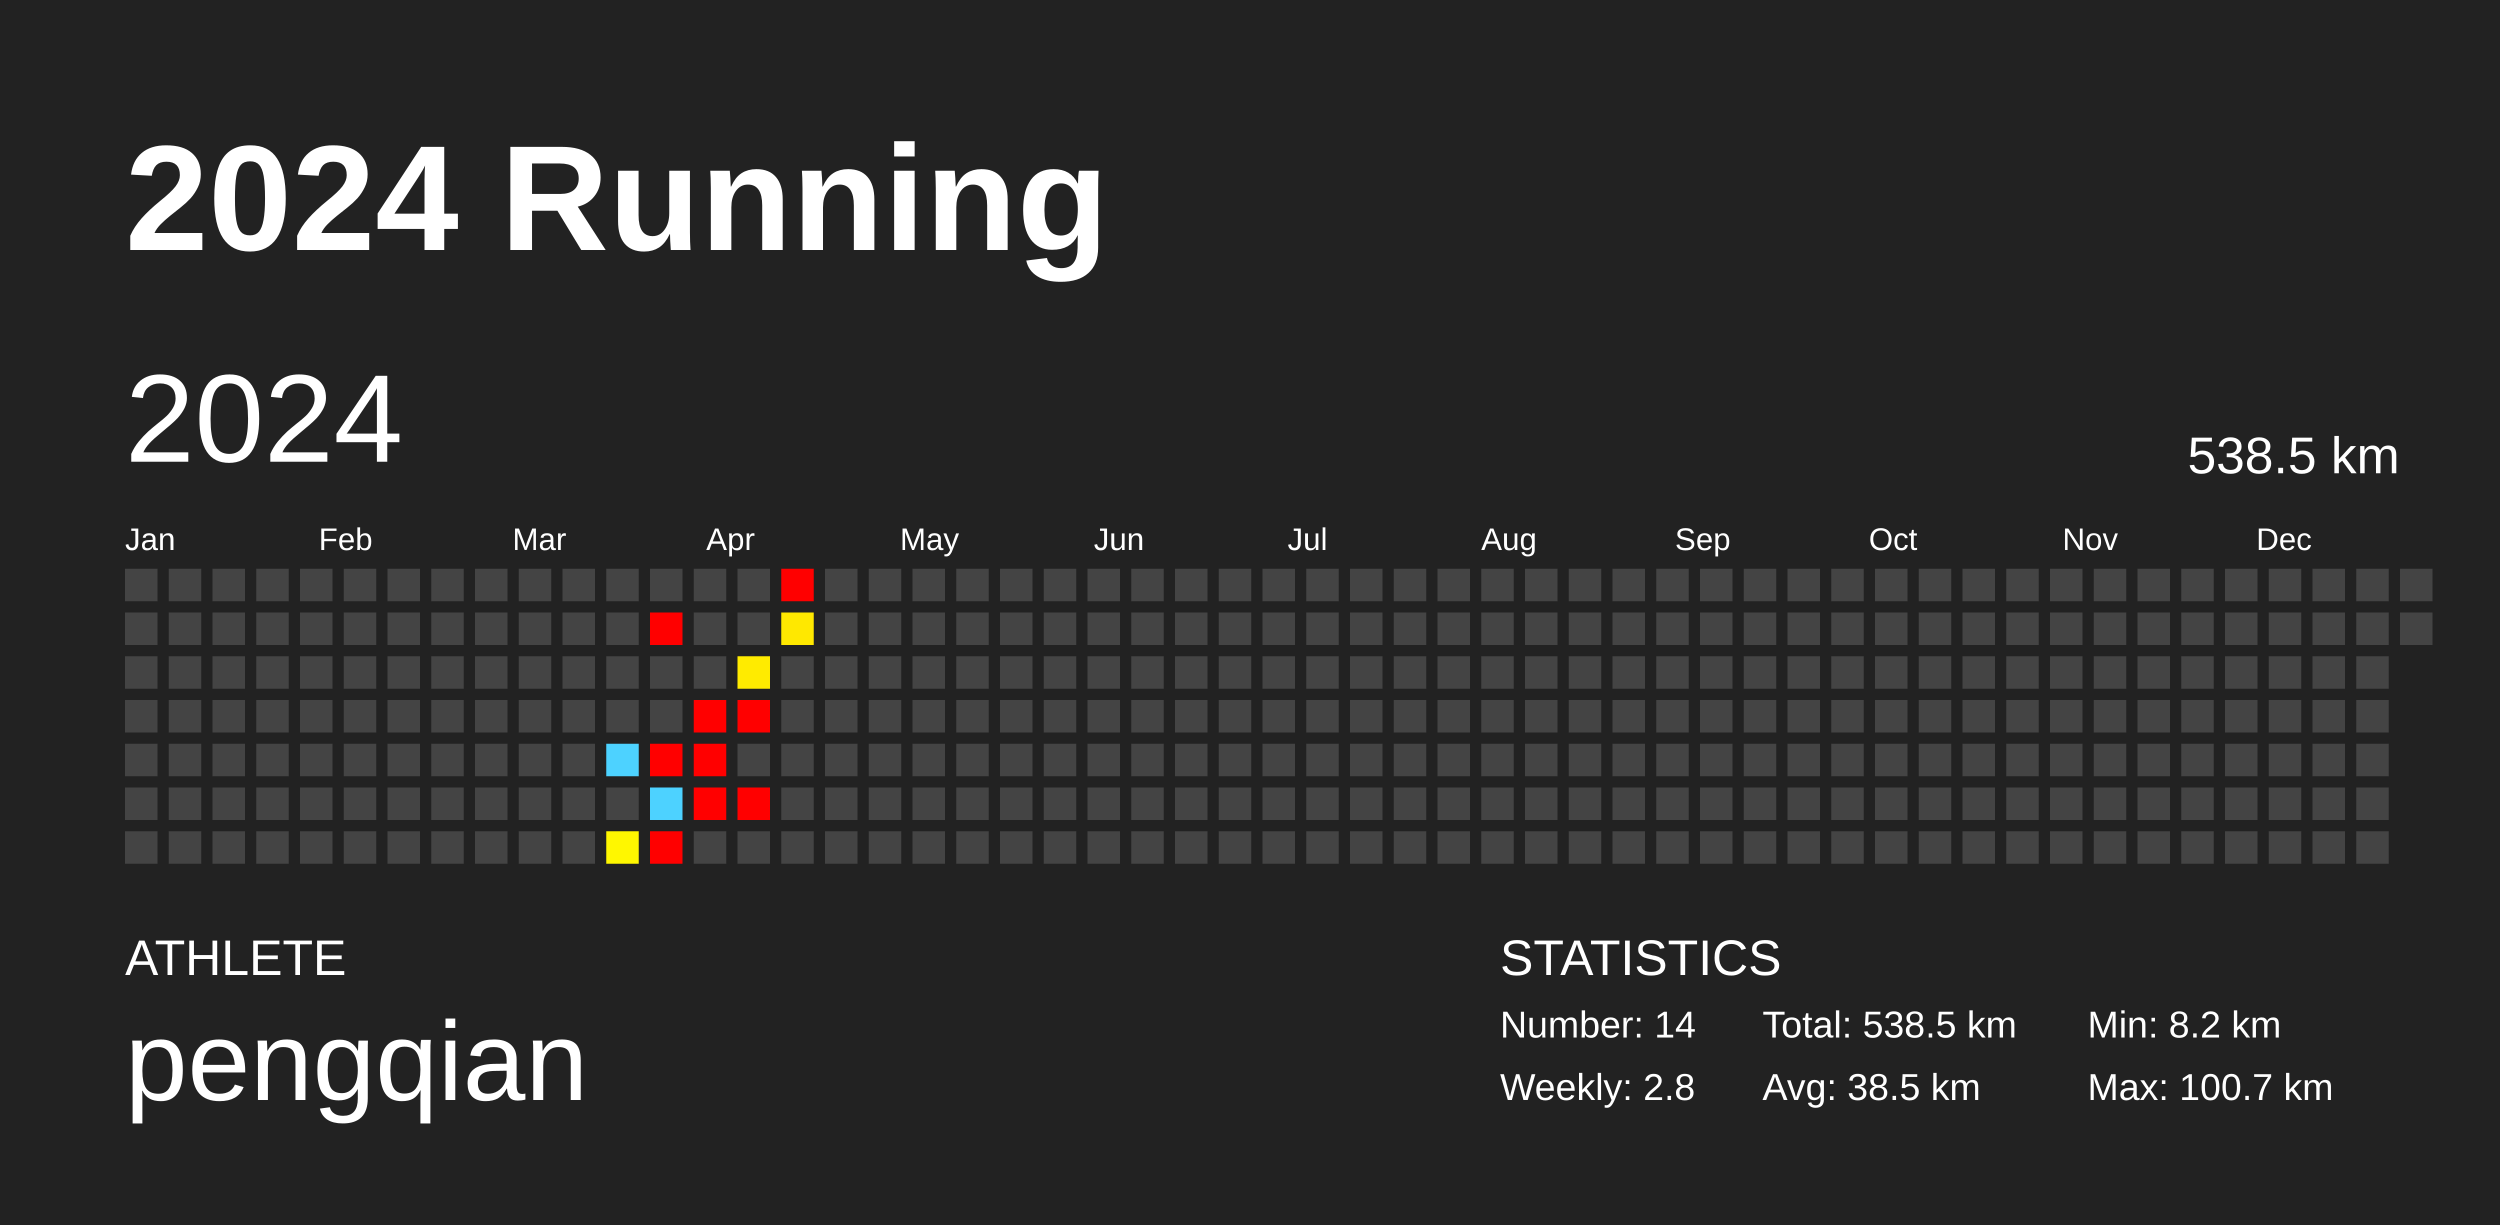
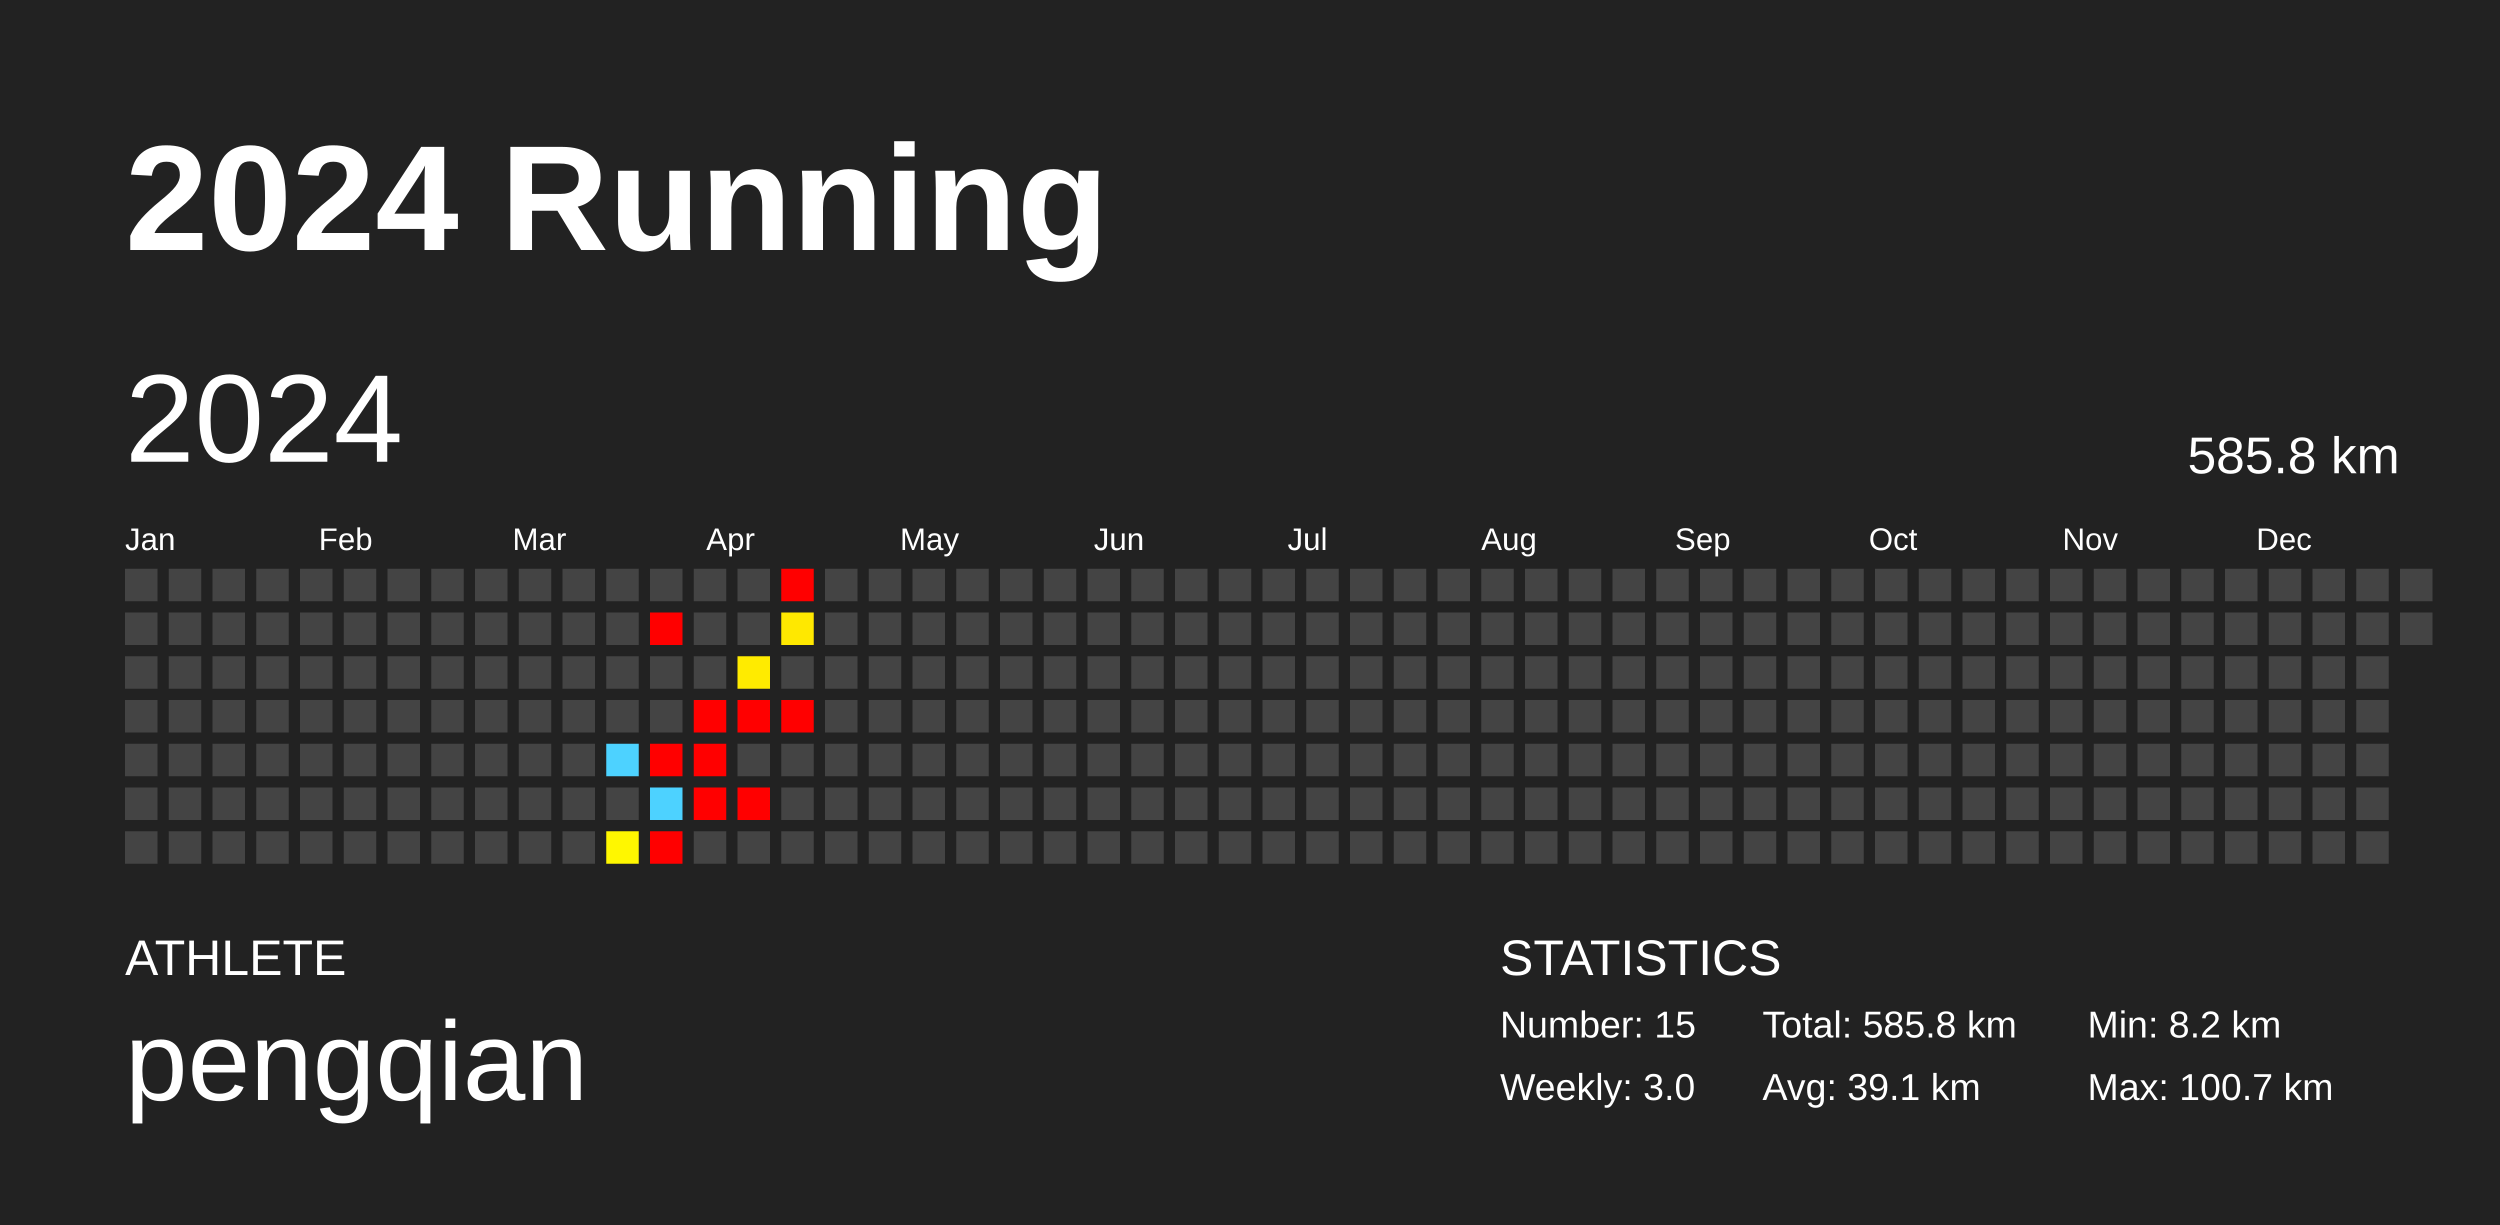
<svg xmlns="http://www.w3.org/2000/svg" baseProfile="full" height="98mm" version="1.1" viewBox="0,0,200,98" width="200mm">
  <defs />
  <rect fill="#222222" height="98" width="200" x="0" y="0" />
  <text fill="#FFFFFF" style="font-size:12px; font-family:Arial; font-weight:bold;" x="10" y="20">2024 Running</text>
  <text fill="#FFFFFF" style="font-size:4px; font-family:Arial" x="10" y="78">ATHLETE</text>
  <text fill="#FFFFFF" style="font-size:9px; font-family:Arial" x="10" y="88">pengqian</text>
  <text fill="#FFFFFF" style="font-size:4px; font-family:Arial" x="120" y="78">STATISTICS</text>
-   <text fill="#FFFFFF" style="font-size:3px; font-family:Arial" x="120" y="83">Number: 14</text>
-   <text fill="#FFFFFF" style="font-size:3px; font-family:Arial" x="120" y="88">Weekly: 2.8</text>
-   <text fill="#FFFFFF" style="font-size:3px; font-family:Arial" x="141" y="83">Total: 538.5 km</text>
-   <text fill="#FFFFFF" style="font-size:3px; font-family:Arial" x="141" y="88">Avg: 38.5 km</text>
+   <text fill="#FFFFFF" style="font-size:3px; font-family:Arial" x="120" y="83">Number: 15</text>
+   <text fill="#FFFFFF" style="font-size:3px; font-family:Arial" x="120" y="88">Weekly: 3.0</text>
+   <text fill="#FFFFFF" style="font-size:3px; font-family:Arial" x="141" y="83">Total: 585.8 km</text>
+   <text fill="#FFFFFF" style="font-size:3px; font-family:Arial" x="141" y="88">Avg: 39.1 km</text>
  <text fill="#FFFFFF" style="font-size:3px; font-family:Arial" x="167" y="83">Min: 8.2 km</text>
  <text fill="#FFFFFF" style="font-size:3px; font-family:Arial" x="167" y="88">Max: 100.7 km</text>
  <text dominant-baseline="hanging" fill="#FFFFFF" style="font-size:10.0px; font-family:Arial;" x="10" y="30">2024</text>
-   <text dominant-baseline="hanging" fill="#FFFFFF" style="font-size:4.125px; font-family:Arial;" x="175" y="35">538.5 km</text>
+   <text dominant-baseline="hanging" fill="#FFFFFF" style="font-size:4.125px; font-family:Arial;" x="175" y="35">585.8 km</text>
  <text fill="#FFFFFF" style="font-size:2.5px; font-family:Arial" x="10.0" y="44">Jan</text>
  <text fill="#FFFFFF" style="font-size:2.5px; font-family:Arial" x="25.5" y="44">Feb</text>
  <text fill="#FFFFFF" style="font-size:2.5px; font-family:Arial" x="41.0" y="44">Mar</text>
  <text fill="#FFFFFF" style="font-size:2.5px; font-family:Arial" x="56.5" y="44">Apr</text>
  <text fill="#FFFFFF" style="font-size:2.5px; font-family:Arial" x="72.0" y="44">May</text>
  <text fill="#FFFFFF" style="font-size:2.5px; font-family:Arial" x="87.5" y="44">Jun</text>
  <text fill="#FFFFFF" style="font-size:2.5px; font-family:Arial" x="103.0" y="44">Jul</text>
  <text fill="#FFFFFF" style="font-size:2.5px; font-family:Arial" x="118.5" y="44">Aug</text>
  <text fill="#FFFFFF" style="font-size:2.5px; font-family:Arial" x="134.0" y="44">Sep</text>
  <text fill="#FFFFFF" style="font-size:2.5px; font-family:Arial" x="149.5" y="44">Oct</text>
  <text fill="#FFFFFF" style="font-size:2.5px; font-family:Arial" x="165.0" y="44">Nov</text>
  <text fill="#FFFFFF" style="font-size:2.5px; font-family:Arial" x="180.5" y="44">Dec</text>
  <rect fill="#444444" height="2.6" width="2.6" x="10.0" y="45.5" />
  <rect fill="#444444" height="2.6" width="2.6" x="10.0" y="49.0" />
  <rect fill="#444444" height="2.6" width="2.6" x="10.0" y="52.5" />
  <rect fill="#444444" height="2.6" width="2.6" x="10.0" y="56.0" />
  <rect fill="#444444" height="2.6" width="2.6" x="10.0" y="59.5" />
  <rect fill="#444444" height="2.6" width="2.6" x="10.0" y="63.0" />
  <rect fill="#444444" height="2.6" width="2.6" x="10.0" y="66.5" />
  <rect fill="#444444" height="2.6" width="2.6" x="13.5" y="45.5" />
  <rect fill="#444444" height="2.6" width="2.6" x="13.5" y="49.0" />
  <rect fill="#444444" height="2.6" width="2.6" x="13.5" y="52.5" />
  <rect fill="#444444" height="2.6" width="2.6" x="13.5" y="56.0" />
  <rect fill="#444444" height="2.6" width="2.6" x="13.5" y="59.5" />
  <rect fill="#444444" height="2.6" width="2.6" x="13.5" y="63.0" />
  <rect fill="#444444" height="2.6" width="2.6" x="13.5" y="66.5" />
  <rect fill="#444444" height="2.6" width="2.6" x="17.0" y="45.5" />
  <rect fill="#444444" height="2.6" width="2.6" x="17.0" y="49.0" />
  <rect fill="#444444" height="2.6" width="2.6" x="17.0" y="52.5" />
  <rect fill="#444444" height="2.6" width="2.6" x="17.0" y="56.0" />
  <rect fill="#444444" height="2.6" width="2.6" x="17.0" y="59.5" />
  <rect fill="#444444" height="2.6" width="2.6" x="17.0" y="63.0" />
  <rect fill="#444444" height="2.6" width="2.6" x="17.0" y="66.5" />
  <rect fill="#444444" height="2.6" width="2.6" x="20.5" y="45.5" />
  <rect fill="#444444" height="2.6" width="2.6" x="20.5" y="49.0" />
  <rect fill="#444444" height="2.6" width="2.6" x="20.5" y="52.5" />
  <rect fill="#444444" height="2.6" width="2.6" x="20.5" y="56.0" />
  <rect fill="#444444" height="2.6" width="2.6" x="20.5" y="59.5" />
  <rect fill="#444444" height="2.6" width="2.6" x="20.5" y="63.0" />
  <rect fill="#444444" height="2.6" width="2.6" x="20.5" y="66.5" />
  <rect fill="#444444" height="2.6" width="2.6" x="24.0" y="45.5" />
  <rect fill="#444444" height="2.6" width="2.6" x="24.0" y="49.0" />
  <rect fill="#444444" height="2.6" width="2.6" x="24.0" y="52.5" />
  <rect fill="#444444" height="2.6" width="2.6" x="24.0" y="56.0" />
  <rect fill="#444444" height="2.6" width="2.6" x="24.0" y="59.5" />
  <rect fill="#444444" height="2.6" width="2.6" x="24.0" y="63.0" />
  <rect fill="#444444" height="2.6" width="2.6" x="24.0" y="66.5" />
  <rect fill="#444444" height="2.6" width="2.6" x="27.5" y="45.5" />
  <rect fill="#444444" height="2.6" width="2.6" x="27.5" y="49.0" />
  <rect fill="#444444" height="2.6" width="2.6" x="27.5" y="52.5" />
  <rect fill="#444444" height="2.6" width="2.6" x="27.5" y="56.0" />
  <rect fill="#444444" height="2.6" width="2.6" x="27.5" y="59.5" />
  <rect fill="#444444" height="2.6" width="2.6" x="27.5" y="63.0" />
  <rect fill="#444444" height="2.6" width="2.6" x="27.5" y="66.5" />
  <rect fill="#444444" height="2.6" width="2.6" x="31.0" y="45.5" />
  <rect fill="#444444" height="2.6" width="2.6" x="31.0" y="49.0" />
  <rect fill="#444444" height="2.6" width="2.6" x="31.0" y="52.5" />
  <rect fill="#444444" height="2.6" width="2.6" x="31.0" y="56.0" />
  <rect fill="#444444" height="2.6" width="2.6" x="31.0" y="59.5" />
  <rect fill="#444444" height="2.6" width="2.6" x="31.0" y="63.0" />
  <rect fill="#444444" height="2.6" width="2.6" x="31.0" y="66.5" />
  <rect fill="#444444" height="2.6" width="2.6" x="34.5" y="45.5" />
  <rect fill="#444444" height="2.6" width="2.6" x="34.5" y="49.0" />
  <rect fill="#444444" height="2.6" width="2.6" x="34.5" y="52.5" />
  <rect fill="#444444" height="2.6" width="2.6" x="34.5" y="56.0" />
  <rect fill="#444444" height="2.6" width="2.6" x="34.5" y="59.5" />
  <rect fill="#444444" height="2.6" width="2.6" x="34.5" y="63.0" />
  <rect fill="#444444" height="2.6" width="2.6" x="34.5" y="66.5" />
  <rect fill="#444444" height="2.6" width="2.6" x="38.0" y="45.5" />
  <rect fill="#444444" height="2.6" width="2.6" x="38.0" y="49.0" />
  <rect fill="#444444" height="2.6" width="2.6" x="38.0" y="52.5" />
  <rect fill="#444444" height="2.6" width="2.6" x="38.0" y="56.0" />
  <rect fill="#444444" height="2.6" width="2.6" x="38.0" y="59.5" />
  <rect fill="#444444" height="2.6" width="2.6" x="38.0" y="63.0" />
  <rect fill="#444444" height="2.6" width="2.6" x="38.0" y="66.5" />
  <rect fill="#444444" height="2.6" width="2.6" x="41.5" y="45.5" />
  <rect fill="#444444" height="2.6" width="2.6" x="41.5" y="49.0" />
  <rect fill="#444444" height="2.6" width="2.6" x="41.5" y="52.5" />
  <rect fill="#444444" height="2.6" width="2.6" x="41.5" y="56.0" />
  <rect fill="#444444" height="2.6" width="2.6" x="41.5" y="59.5" />
  <rect fill="#444444" height="2.6" width="2.6" x="41.5" y="63.0" />
  <rect fill="#444444" height="2.6" width="2.6" x="41.5" y="66.5" />
  <rect fill="#444444" height="2.6" width="2.6" x="45.0" y="45.5" />
  <rect fill="#444444" height="2.6" width="2.6" x="45.0" y="49.0" />
  <rect fill="#444444" height="2.6" width="2.6" x="45.0" y="52.5" />
  <rect fill="#444444" height="2.6" width="2.6" x="45.0" y="56.0" />
  <rect fill="#444444" height="2.6" width="2.6" x="45.0" y="59.5" />
  <rect fill="#444444" height="2.6" width="2.6" x="45.0" y="63.0" />
  <rect fill="#444444" height="2.6" width="2.6" x="45.0" y="66.5" />
  <rect fill="#444444" height="2.6" width="2.6" x="48.5" y="45.5" />
  <rect fill="#444444" height="2.6" width="2.6" x="48.5" y="49.0" />
  <rect fill="#444444" height="2.6" width="2.6" x="48.5" y="52.5" />
  <rect fill="#444444" height="2.6" width="2.6" x="48.5" y="56.0" />
  <rect fill="#4dd2ff" height="2.6" width="2.6" x="48.5" y="59.5" />
  <rect fill="#444444" height="2.6" width="2.6" x="48.5" y="63.0" />
  <rect fill="#fff700" height="2.6" width="2.6" x="48.5" y="66.5" />
  <rect fill="#444444" height="2.6" width="2.6" x="52.0" y="45.5" />
  <rect fill="red" height="2.6" width="2.6" x="52.0" y="49.0" />
  <rect fill="#444444" height="2.6" width="2.6" x="52.0" y="52.5" />
  <rect fill="#444444" height="2.6" width="2.6" x="52.0" y="56.0" />
  <rect fill="red" height="2.6" width="2.6" x="52.0" y="59.5" />
  <rect fill="#4dd2ff" height="2.6" width="2.6" x="52.0" y="63.0" />
  <rect fill="red" height="2.6" width="2.6" x="52.0" y="66.5" />
  <rect fill="#444444" height="2.6" width="2.6" x="55.5" y="45.5" />
  <rect fill="#444444" height="2.6" width="2.6" x="55.5" y="49.0" />
  <rect fill="#444444" height="2.6" width="2.6" x="55.5" y="52.5" />
  <rect fill="red" height="2.6" width="2.6" x="55.5" y="56.0" />
  <rect fill="red" height="2.6" width="2.6" x="55.5" y="59.5" />
  <rect fill="red" height="2.6" width="2.6" x="55.5" y="63.0" />
  <rect fill="#444444" height="2.6" width="2.6" x="55.5" y="66.5" />
  <rect fill="#444444" height="2.6" width="2.6" x="59.0" y="45.5" />
  <rect fill="#444444" height="2.6" width="2.6" x="59.0" y="49.0" />
  <rect fill="#ffeb00" height="2.6" width="2.6" x="59.0" y="52.5" />
  <rect fill="red" height="2.6" width="2.6" x="59.0" y="56.0" />
  <rect fill="#444444" height="2.6" width="2.6" x="59.0" y="59.5" />
  <rect fill="red" height="2.6" width="2.6" x="59.0" y="63.0" />
  <rect fill="#444444" height="2.6" width="2.6" x="59.0" y="66.5" />
  <rect fill="red" height="2.6" width="2.6" x="62.5" y="45.5" />
  <rect fill="#ffe800" height="2.6" width="2.6" x="62.5" y="49.0" />
  <rect fill="#444444" height="2.6" width="2.6" x="62.5" y="52.5" />
-   <rect fill="#444444" height="2.6" width="2.6" x="62.5" y="56.0" />
+   <rect fill="red" height="2.6" width="2.6" x="62.5" y="56.0" />
  <rect fill="#444444" height="2.6" width="2.6" x="62.5" y="59.5" />
  <rect fill="#444444" height="2.6" width="2.6" x="62.5" y="63.0" />
  <rect fill="#444444" height="2.6" width="2.6" x="62.5" y="66.5" />
  <rect fill="#444444" height="2.6" width="2.6" x="66.0" y="45.5" />
  <rect fill="#444444" height="2.6" width="2.6" x="66.0" y="49.0" />
  <rect fill="#444444" height="2.6" width="2.6" x="66.0" y="52.5" />
  <rect fill="#444444" height="2.6" width="2.6" x="66.0" y="56.0" />
  <rect fill="#444444" height="2.6" width="2.6" x="66.0" y="59.5" />
  <rect fill="#444444" height="2.6" width="2.6" x="66.0" y="63.0" />
  <rect fill="#444444" height="2.6" width="2.6" x="66.0" y="66.5" />
  <rect fill="#444444" height="2.6" width="2.6" x="69.5" y="45.5" />
  <rect fill="#444444" height="2.6" width="2.6" x="69.5" y="49.0" />
  <rect fill="#444444" height="2.6" width="2.6" x="69.5" y="52.5" />
  <rect fill="#444444" height="2.6" width="2.6" x="69.5" y="56.0" />
  <rect fill="#444444" height="2.6" width="2.6" x="69.5" y="59.5" />
  <rect fill="#444444" height="2.6" width="2.6" x="69.5" y="63.0" />
  <rect fill="#444444" height="2.6" width="2.6" x="69.5" y="66.5" />
  <rect fill="#444444" height="2.6" width="2.6" x="73.0" y="45.5" />
  <rect fill="#444444" height="2.6" width="2.6" x="73.0" y="49.0" />
  <rect fill="#444444" height="2.6" width="2.6" x="73.0" y="52.5" />
  <rect fill="#444444" height="2.6" width="2.6" x="73.0" y="56.0" />
  <rect fill="#444444" height="2.6" width="2.6" x="73.0" y="59.5" />
  <rect fill="#444444" height="2.6" width="2.6" x="73.0" y="63.0" />
  <rect fill="#444444" height="2.6" width="2.6" x="73.0" y="66.5" />
  <rect fill="#444444" height="2.6" width="2.6" x="76.5" y="45.5" />
  <rect fill="#444444" height="2.6" width="2.6" x="76.5" y="49.0" />
  <rect fill="#444444" height="2.6" width="2.6" x="76.5" y="52.5" />
  <rect fill="#444444" height="2.6" width="2.6" x="76.5" y="56.0" />
  <rect fill="#444444" height="2.6" width="2.6" x="76.5" y="59.5" />
  <rect fill="#444444" height="2.6" width="2.6" x="76.5" y="63.0" />
  <rect fill="#444444" height="2.6" width="2.6" x="76.5" y="66.5" />
  <rect fill="#444444" height="2.6" width="2.6" x="80.0" y="45.5" />
  <rect fill="#444444" height="2.6" width="2.6" x="80.0" y="49.0" />
  <rect fill="#444444" height="2.6" width="2.6" x="80.0" y="52.5" />
  <rect fill="#444444" height="2.6" width="2.6" x="80.0" y="56.0" />
  <rect fill="#444444" height="2.6" width="2.6" x="80.0" y="59.5" />
  <rect fill="#444444" height="2.6" width="2.6" x="80.0" y="63.0" />
  <rect fill="#444444" height="2.6" width="2.6" x="80.0" y="66.5" />
  <rect fill="#444444" height="2.6" width="2.6" x="83.5" y="45.5" />
  <rect fill="#444444" height="2.6" width="2.6" x="83.5" y="49.0" />
  <rect fill="#444444" height="2.6" width="2.6" x="83.5" y="52.5" />
  <rect fill="#444444" height="2.6" width="2.6" x="83.5" y="56.0" />
  <rect fill="#444444" height="2.6" width="2.6" x="83.5" y="59.5" />
  <rect fill="#444444" height="2.6" width="2.6" x="83.5" y="63.0" />
  <rect fill="#444444" height="2.6" width="2.6" x="83.5" y="66.5" />
  <rect fill="#444444" height="2.6" width="2.6" x="87.0" y="45.5" />
  <rect fill="#444444" height="2.6" width="2.6" x="87.0" y="49.0" />
  <rect fill="#444444" height="2.6" width="2.6" x="87.0" y="52.5" />
  <rect fill="#444444" height="2.6" width="2.6" x="87.0" y="56.0" />
  <rect fill="#444444" height="2.6" width="2.6" x="87.0" y="59.5" />
  <rect fill="#444444" height="2.6" width="2.6" x="87.0" y="63.0" />
  <rect fill="#444444" height="2.6" width="2.6" x="87.0" y="66.5" />
  <rect fill="#444444" height="2.6" width="2.6" x="90.5" y="45.5" />
  <rect fill="#444444" height="2.6" width="2.6" x="90.5" y="49.0" />
  <rect fill="#444444" height="2.6" width="2.6" x="90.5" y="52.5" />
  <rect fill="#444444" height="2.6" width="2.6" x="90.5" y="56.0" />
  <rect fill="#444444" height="2.6" width="2.6" x="90.5" y="59.5" />
  <rect fill="#444444" height="2.6" width="2.6" x="90.5" y="63.0" />
  <rect fill="#444444" height="2.6" width="2.6" x="90.5" y="66.5" />
  <rect fill="#444444" height="2.6" width="2.6" x="94.0" y="45.5" />
  <rect fill="#444444" height="2.6" width="2.6" x="94.0" y="49.0" />
  <rect fill="#444444" height="2.6" width="2.6" x="94.0" y="52.5" />
  <rect fill="#444444" height="2.6" width="2.6" x="94.0" y="56.0" />
  <rect fill="#444444" height="2.6" width="2.6" x="94.0" y="59.5" />
  <rect fill="#444444" height="2.6" width="2.6" x="94.0" y="63.0" />
  <rect fill="#444444" height="2.6" width="2.6" x="94.0" y="66.5" />
  <rect fill="#444444" height="2.6" width="2.6" x="97.5" y="45.5" />
  <rect fill="#444444" height="2.6" width="2.6" x="97.5" y="49.0" />
  <rect fill="#444444" height="2.6" width="2.6" x="97.5" y="52.5" />
  <rect fill="#444444" height="2.6" width="2.6" x="97.5" y="56.0" />
  <rect fill="#444444" height="2.6" width="2.6" x="97.5" y="59.5" />
  <rect fill="#444444" height="2.6" width="2.6" x="97.5" y="63.0" />
  <rect fill="#444444" height="2.6" width="2.6" x="97.5" y="66.5" />
  <rect fill="#444444" height="2.6" width="2.6" x="101.0" y="45.5" />
  <rect fill="#444444" height="2.6" width="2.6" x="101.0" y="49.0" />
  <rect fill="#444444" height="2.6" width="2.6" x="101.0" y="52.5" />
  <rect fill="#444444" height="2.6" width="2.6" x="101.0" y="56.0" />
  <rect fill="#444444" height="2.6" width="2.6" x="101.0" y="59.5" />
  <rect fill="#444444" height="2.6" width="2.6" x="101.0" y="63.0" />
  <rect fill="#444444" height="2.6" width="2.6" x="101.0" y="66.5" />
  <rect fill="#444444" height="2.6" width="2.6" x="104.5" y="45.5" />
  <rect fill="#444444" height="2.6" width="2.6" x="104.5" y="49.0" />
  <rect fill="#444444" height="2.6" width="2.6" x="104.5" y="52.5" />
  <rect fill="#444444" height="2.6" width="2.6" x="104.5" y="56.0" />
  <rect fill="#444444" height="2.6" width="2.6" x="104.5" y="59.5" />
  <rect fill="#444444" height="2.6" width="2.6" x="104.5" y="63.0" />
  <rect fill="#444444" height="2.6" width="2.6" x="104.5" y="66.5" />
  <rect fill="#444444" height="2.6" width="2.6" x="108.0" y="45.5" />
  <rect fill="#444444" height="2.6" width="2.6" x="108.0" y="49.0" />
  <rect fill="#444444" height="2.6" width="2.6" x="108.0" y="52.5" />
  <rect fill="#444444" height="2.6" width="2.6" x="108.0" y="56.0" />
  <rect fill="#444444" height="2.6" width="2.6" x="108.0" y="59.5" />
  <rect fill="#444444" height="2.6" width="2.6" x="108.0" y="63.0" />
  <rect fill="#444444" height="2.6" width="2.6" x="108.0" y="66.5" />
  <rect fill="#444444" height="2.6" width="2.6" x="111.5" y="45.5" />
  <rect fill="#444444" height="2.6" width="2.6" x="111.5" y="49.0" />
  <rect fill="#444444" height="2.6" width="2.6" x="111.5" y="52.5" />
  <rect fill="#444444" height="2.6" width="2.6" x="111.5" y="56.0" />
  <rect fill="#444444" height="2.6" width="2.6" x="111.5" y="59.5" />
  <rect fill="#444444" height="2.6" width="2.6" x="111.5" y="63.0" />
  <rect fill="#444444" height="2.6" width="2.6" x="111.5" y="66.5" />
  <rect fill="#444444" height="2.6" width="2.6" x="115.0" y="45.5" />
  <rect fill="#444444" height="2.6" width="2.6" x="115.0" y="49.0" />
  <rect fill="#444444" height="2.6" width="2.6" x="115.0" y="52.5" />
  <rect fill="#444444" height="2.6" width="2.6" x="115.0" y="56.0" />
  <rect fill="#444444" height="2.6" width="2.6" x="115.0" y="59.5" />
  <rect fill="#444444" height="2.6" width="2.6" x="115.0" y="63.0" />
  <rect fill="#444444" height="2.6" width="2.6" x="115.0" y="66.5" />
  <rect fill="#444444" height="2.6" width="2.6" x="118.5" y="45.5" />
  <rect fill="#444444" height="2.6" width="2.6" x="118.5" y="49.0" />
  <rect fill="#444444" height="2.6" width="2.6" x="118.5" y="52.5" />
  <rect fill="#444444" height="2.6" width="2.6" x="118.5" y="56.0" />
  <rect fill="#444444" height="2.6" width="2.6" x="118.5" y="59.5" />
  <rect fill="#444444" height="2.6" width="2.6" x="118.5" y="63.0" />
  <rect fill="#444444" height="2.6" width="2.6" x="118.5" y="66.5" />
  <rect fill="#444444" height="2.6" width="2.6" x="122.0" y="45.5" />
  <rect fill="#444444" height="2.6" width="2.6" x="122.0" y="49.0" />
  <rect fill="#444444" height="2.6" width="2.6" x="122.0" y="52.5" />
  <rect fill="#444444" height="2.6" width="2.6" x="122.0" y="56.0" />
  <rect fill="#444444" height="2.6" width="2.6" x="122.0" y="59.5" />
  <rect fill="#444444" height="2.6" width="2.6" x="122.0" y="63.0" />
  <rect fill="#444444" height="2.6" width="2.6" x="122.0" y="66.5" />
  <rect fill="#444444" height="2.6" width="2.6" x="125.5" y="45.5" />
  <rect fill="#444444" height="2.6" width="2.6" x="125.5" y="49.0" />
  <rect fill="#444444" height="2.6" width="2.6" x="125.5" y="52.5" />
  <rect fill="#444444" height="2.6" width="2.6" x="125.5" y="56.0" />
  <rect fill="#444444" height="2.6" width="2.6" x="125.5" y="59.5" />
  <rect fill="#444444" height="2.6" width="2.6" x="125.5" y="63.0" />
  <rect fill="#444444" height="2.6" width="2.6" x="125.5" y="66.5" />
  <rect fill="#444444" height="2.6" width="2.6" x="129.0" y="45.5" />
  <rect fill="#444444" height="2.6" width="2.6" x="129.0" y="49.0" />
  <rect fill="#444444" height="2.6" width="2.6" x="129.0" y="52.5" />
  <rect fill="#444444" height="2.6" width="2.6" x="129.0" y="56.0" />
  <rect fill="#444444" height="2.6" width="2.6" x="129.0" y="59.5" />
  <rect fill="#444444" height="2.6" width="2.6" x="129.0" y="63.0" />
  <rect fill="#444444" height="2.6" width="2.6" x="129.0" y="66.5" />
  <rect fill="#444444" height="2.6" width="2.6" x="132.5" y="45.5" />
  <rect fill="#444444" height="2.6" width="2.6" x="132.5" y="49.0" />
  <rect fill="#444444" height="2.6" width="2.6" x="132.5" y="52.5" />
  <rect fill="#444444" height="2.6" width="2.6" x="132.5" y="56.0" />
  <rect fill="#444444" height="2.6" width="2.6" x="132.5" y="59.5" />
  <rect fill="#444444" height="2.6" width="2.6" x="132.5" y="63.0" />
  <rect fill="#444444" height="2.6" width="2.6" x="132.5" y="66.5" />
  <rect fill="#444444" height="2.6" width="2.6" x="136.0" y="45.5" />
  <rect fill="#444444" height="2.6" width="2.6" x="136.0" y="49.0" />
  <rect fill="#444444" height="2.6" width="2.6" x="136.0" y="52.5" />
  <rect fill="#444444" height="2.6" width="2.6" x="136.0" y="56.0" />
  <rect fill="#444444" height="2.6" width="2.6" x="136.0" y="59.5" />
  <rect fill="#444444" height="2.6" width="2.6" x="136.0" y="63.0" />
  <rect fill="#444444" height="2.6" width="2.6" x="136.0" y="66.5" />
  <rect fill="#444444" height="2.6" width="2.6" x="139.5" y="45.5" />
  <rect fill="#444444" height="2.6" width="2.6" x="139.5" y="49.0" />
  <rect fill="#444444" height="2.6" width="2.6" x="139.5" y="52.5" />
  <rect fill="#444444" height="2.6" width="2.6" x="139.5" y="56.0" />
  <rect fill="#444444" height="2.6" width="2.6" x="139.5" y="59.5" />
  <rect fill="#444444" height="2.6" width="2.6" x="139.5" y="63.0" />
  <rect fill="#444444" height="2.6" width="2.6" x="139.5" y="66.5" />
  <rect fill="#444444" height="2.6" width="2.6" x="143.0" y="45.5" />
  <rect fill="#444444" height="2.6" width="2.6" x="143.0" y="49.0" />
  <rect fill="#444444" height="2.6" width="2.6" x="143.0" y="52.5" />
  <rect fill="#444444" height="2.6" width="2.6" x="143.0" y="56.0" />
  <rect fill="#444444" height="2.6" width="2.6" x="143.0" y="59.5" />
  <rect fill="#444444" height="2.6" width="2.6" x="143.0" y="63.0" />
  <rect fill="#444444" height="2.6" width="2.6" x="143.0" y="66.5" />
  <rect fill="#444444" height="2.6" width="2.6" x="146.5" y="45.5" />
  <rect fill="#444444" height="2.6" width="2.6" x="146.5" y="49.0" />
  <rect fill="#444444" height="2.6" width="2.6" x="146.5" y="52.5" />
  <rect fill="#444444" height="2.6" width="2.6" x="146.5" y="56.0" />
  <rect fill="#444444" height="2.6" width="2.6" x="146.5" y="59.5" />
  <rect fill="#444444" height="2.6" width="2.6" x="146.5" y="63.0" />
  <rect fill="#444444" height="2.6" width="2.6" x="146.5" y="66.5" />
  <rect fill="#444444" height="2.6" width="2.6" x="150.0" y="45.5" />
  <rect fill="#444444" height="2.6" width="2.6" x="150.0" y="49.0" />
  <rect fill="#444444" height="2.6" width="2.6" x="150.0" y="52.5" />
  <rect fill="#444444" height="2.6" width="2.6" x="150.0" y="56.0" />
  <rect fill="#444444" height="2.6" width="2.6" x="150.0" y="59.5" />
  <rect fill="#444444" height="2.6" width="2.6" x="150.0" y="63.0" />
  <rect fill="#444444" height="2.6" width="2.6" x="150.0" y="66.5" />
  <rect fill="#444444" height="2.6" width="2.6" x="153.5" y="45.5" />
  <rect fill="#444444" height="2.6" width="2.6" x="153.5" y="49.0" />
  <rect fill="#444444" height="2.6" width="2.6" x="153.5" y="52.5" />
  <rect fill="#444444" height="2.6" width="2.6" x="153.5" y="56.0" />
  <rect fill="#444444" height="2.6" width="2.6" x="153.5" y="59.5" />
  <rect fill="#444444" height="2.6" width="2.6" x="153.5" y="63.0" />
  <rect fill="#444444" height="2.6" width="2.6" x="153.5" y="66.5" />
  <rect fill="#444444" height="2.6" width="2.6" x="157.0" y="45.5" />
  <rect fill="#444444" height="2.6" width="2.6" x="157.0" y="49.0" />
  <rect fill="#444444" height="2.6" width="2.6" x="157.0" y="52.5" />
  <rect fill="#444444" height="2.6" width="2.6" x="157.0" y="56.0" />
  <rect fill="#444444" height="2.6" width="2.6" x="157.0" y="59.5" />
  <rect fill="#444444" height="2.6" width="2.6" x="157.0" y="63.0" />
  <rect fill="#444444" height="2.6" width="2.6" x="157.0" y="66.5" />
  <rect fill="#444444" height="2.6" width="2.6" x="160.5" y="45.5" />
  <rect fill="#444444" height="2.6" width="2.6" x="160.5" y="49.0" />
  <rect fill="#444444" height="2.6" width="2.6" x="160.5" y="52.5" />
  <rect fill="#444444" height="2.6" width="2.6" x="160.5" y="56.0" />
  <rect fill="#444444" height="2.6" width="2.6" x="160.5" y="59.5" />
  <rect fill="#444444" height="2.6" width="2.6" x="160.5" y="63.0" />
  <rect fill="#444444" height="2.6" width="2.6" x="160.5" y="66.5" />
  <rect fill="#444444" height="2.6" width="2.6" x="164.0" y="45.5" />
  <rect fill="#444444" height="2.6" width="2.6" x="164.0" y="49.0" />
  <rect fill="#444444" height="2.6" width="2.6" x="164.0" y="52.5" />
  <rect fill="#444444" height="2.6" width="2.6" x="164.0" y="56.0" />
  <rect fill="#444444" height="2.6" width="2.6" x="164.0" y="59.5" />
  <rect fill="#444444" height="2.6" width="2.6" x="164.0" y="63.0" />
  <rect fill="#444444" height="2.6" width="2.6" x="164.0" y="66.5" />
  <rect fill="#444444" height="2.6" width="2.6" x="167.5" y="45.5" />
  <rect fill="#444444" height="2.6" width="2.6" x="167.5" y="49.0" />
  <rect fill="#444444" height="2.6" width="2.6" x="167.5" y="52.5" />
  <rect fill="#444444" height="2.6" width="2.6" x="167.5" y="56.0" />
  <rect fill="#444444" height="2.6" width="2.6" x="167.5" y="59.5" />
  <rect fill="#444444" height="2.6" width="2.6" x="167.5" y="63.0" />
  <rect fill="#444444" height="2.6" width="2.6" x="167.5" y="66.5" />
  <rect fill="#444444" height="2.6" width="2.6" x="171.0" y="45.5" />
  <rect fill="#444444" height="2.6" width="2.6" x="171.0" y="49.0" />
  <rect fill="#444444" height="2.6" width="2.6" x="171.0" y="52.5" />
  <rect fill="#444444" height="2.6" width="2.6" x="171.0" y="56.0" />
  <rect fill="#444444" height="2.6" width="2.6" x="171.0" y="59.5" />
  <rect fill="#444444" height="2.6" width="2.6" x="171.0" y="63.0" />
  <rect fill="#444444" height="2.6" width="2.6" x="171.0" y="66.5" />
  <rect fill="#444444" height="2.6" width="2.6" x="174.5" y="45.5" />
  <rect fill="#444444" height="2.6" width="2.6" x="174.5" y="49.0" />
  <rect fill="#444444" height="2.6" width="2.6" x="174.5" y="52.5" />
  <rect fill="#444444" height="2.6" width="2.6" x="174.5" y="56.0" />
  <rect fill="#444444" height="2.6" width="2.6" x="174.5" y="59.5" />
  <rect fill="#444444" height="2.6" width="2.6" x="174.5" y="63.0" />
  <rect fill="#444444" height="2.6" width="2.6" x="174.5" y="66.5" />
  <rect fill="#444444" height="2.6" width="2.6" x="178.0" y="45.5" />
  <rect fill="#444444" height="2.6" width="2.6" x="178.0" y="49.0" />
  <rect fill="#444444" height="2.6" width="2.6" x="178.0" y="52.5" />
  <rect fill="#444444" height="2.6" width="2.6" x="178.0" y="56.0" />
  <rect fill="#444444" height="2.6" width="2.6" x="178.0" y="59.5" />
  <rect fill="#444444" height="2.6" width="2.6" x="178.0" y="63.0" />
  <rect fill="#444444" height="2.6" width="2.6" x="178.0" y="66.5" />
  <rect fill="#444444" height="2.6" width="2.6" x="181.5" y="45.5" />
  <rect fill="#444444" height="2.6" width="2.6" x="181.5" y="49.0" />
  <rect fill="#444444" height="2.6" width="2.6" x="181.5" y="52.5" />
  <rect fill="#444444" height="2.6" width="2.6" x="181.5" y="56.0" />
  <rect fill="#444444" height="2.6" width="2.6" x="181.5" y="59.5" />
  <rect fill="#444444" height="2.6" width="2.6" x="181.5" y="63.0" />
  <rect fill="#444444" height="2.6" width="2.6" x="181.5" y="66.5" />
  <rect fill="#444444" height="2.6" width="2.6" x="185.0" y="45.5" />
  <rect fill="#444444" height="2.6" width="2.6" x="185.0" y="49.0" />
  <rect fill="#444444" height="2.6" width="2.6" x="185.0" y="52.5" />
  <rect fill="#444444" height="2.6" width="2.6" x="185.0" y="56.0" />
  <rect fill="#444444" height="2.6" width="2.6" x="185.0" y="59.5" />
  <rect fill="#444444" height="2.6" width="2.6" x="185.0" y="63.0" />
  <rect fill="#444444" height="2.6" width="2.6" x="185.0" y="66.5" />
  <rect fill="#444444" height="2.6" width="2.6" x="188.5" y="45.5" />
  <rect fill="#444444" height="2.6" width="2.6" x="188.5" y="49.0" />
  <rect fill="#444444" height="2.6" width="2.6" x="188.5" y="52.5" />
  <rect fill="#444444" height="2.6" width="2.6" x="188.5" y="56.0" />
  <rect fill="#444444" height="2.6" width="2.6" x="188.5" y="59.5" />
  <rect fill="#444444" height="2.6" width="2.6" x="188.5" y="63.0" />
  <rect fill="#444444" height="2.6" width="2.6" x="188.5" y="66.5" />
  <rect fill="#444444" height="2.6" width="2.6" x="192.0" y="45.5" />
  <rect fill="#444444" height="2.6" width="2.6" x="192.0" y="49.0" />
</svg>
